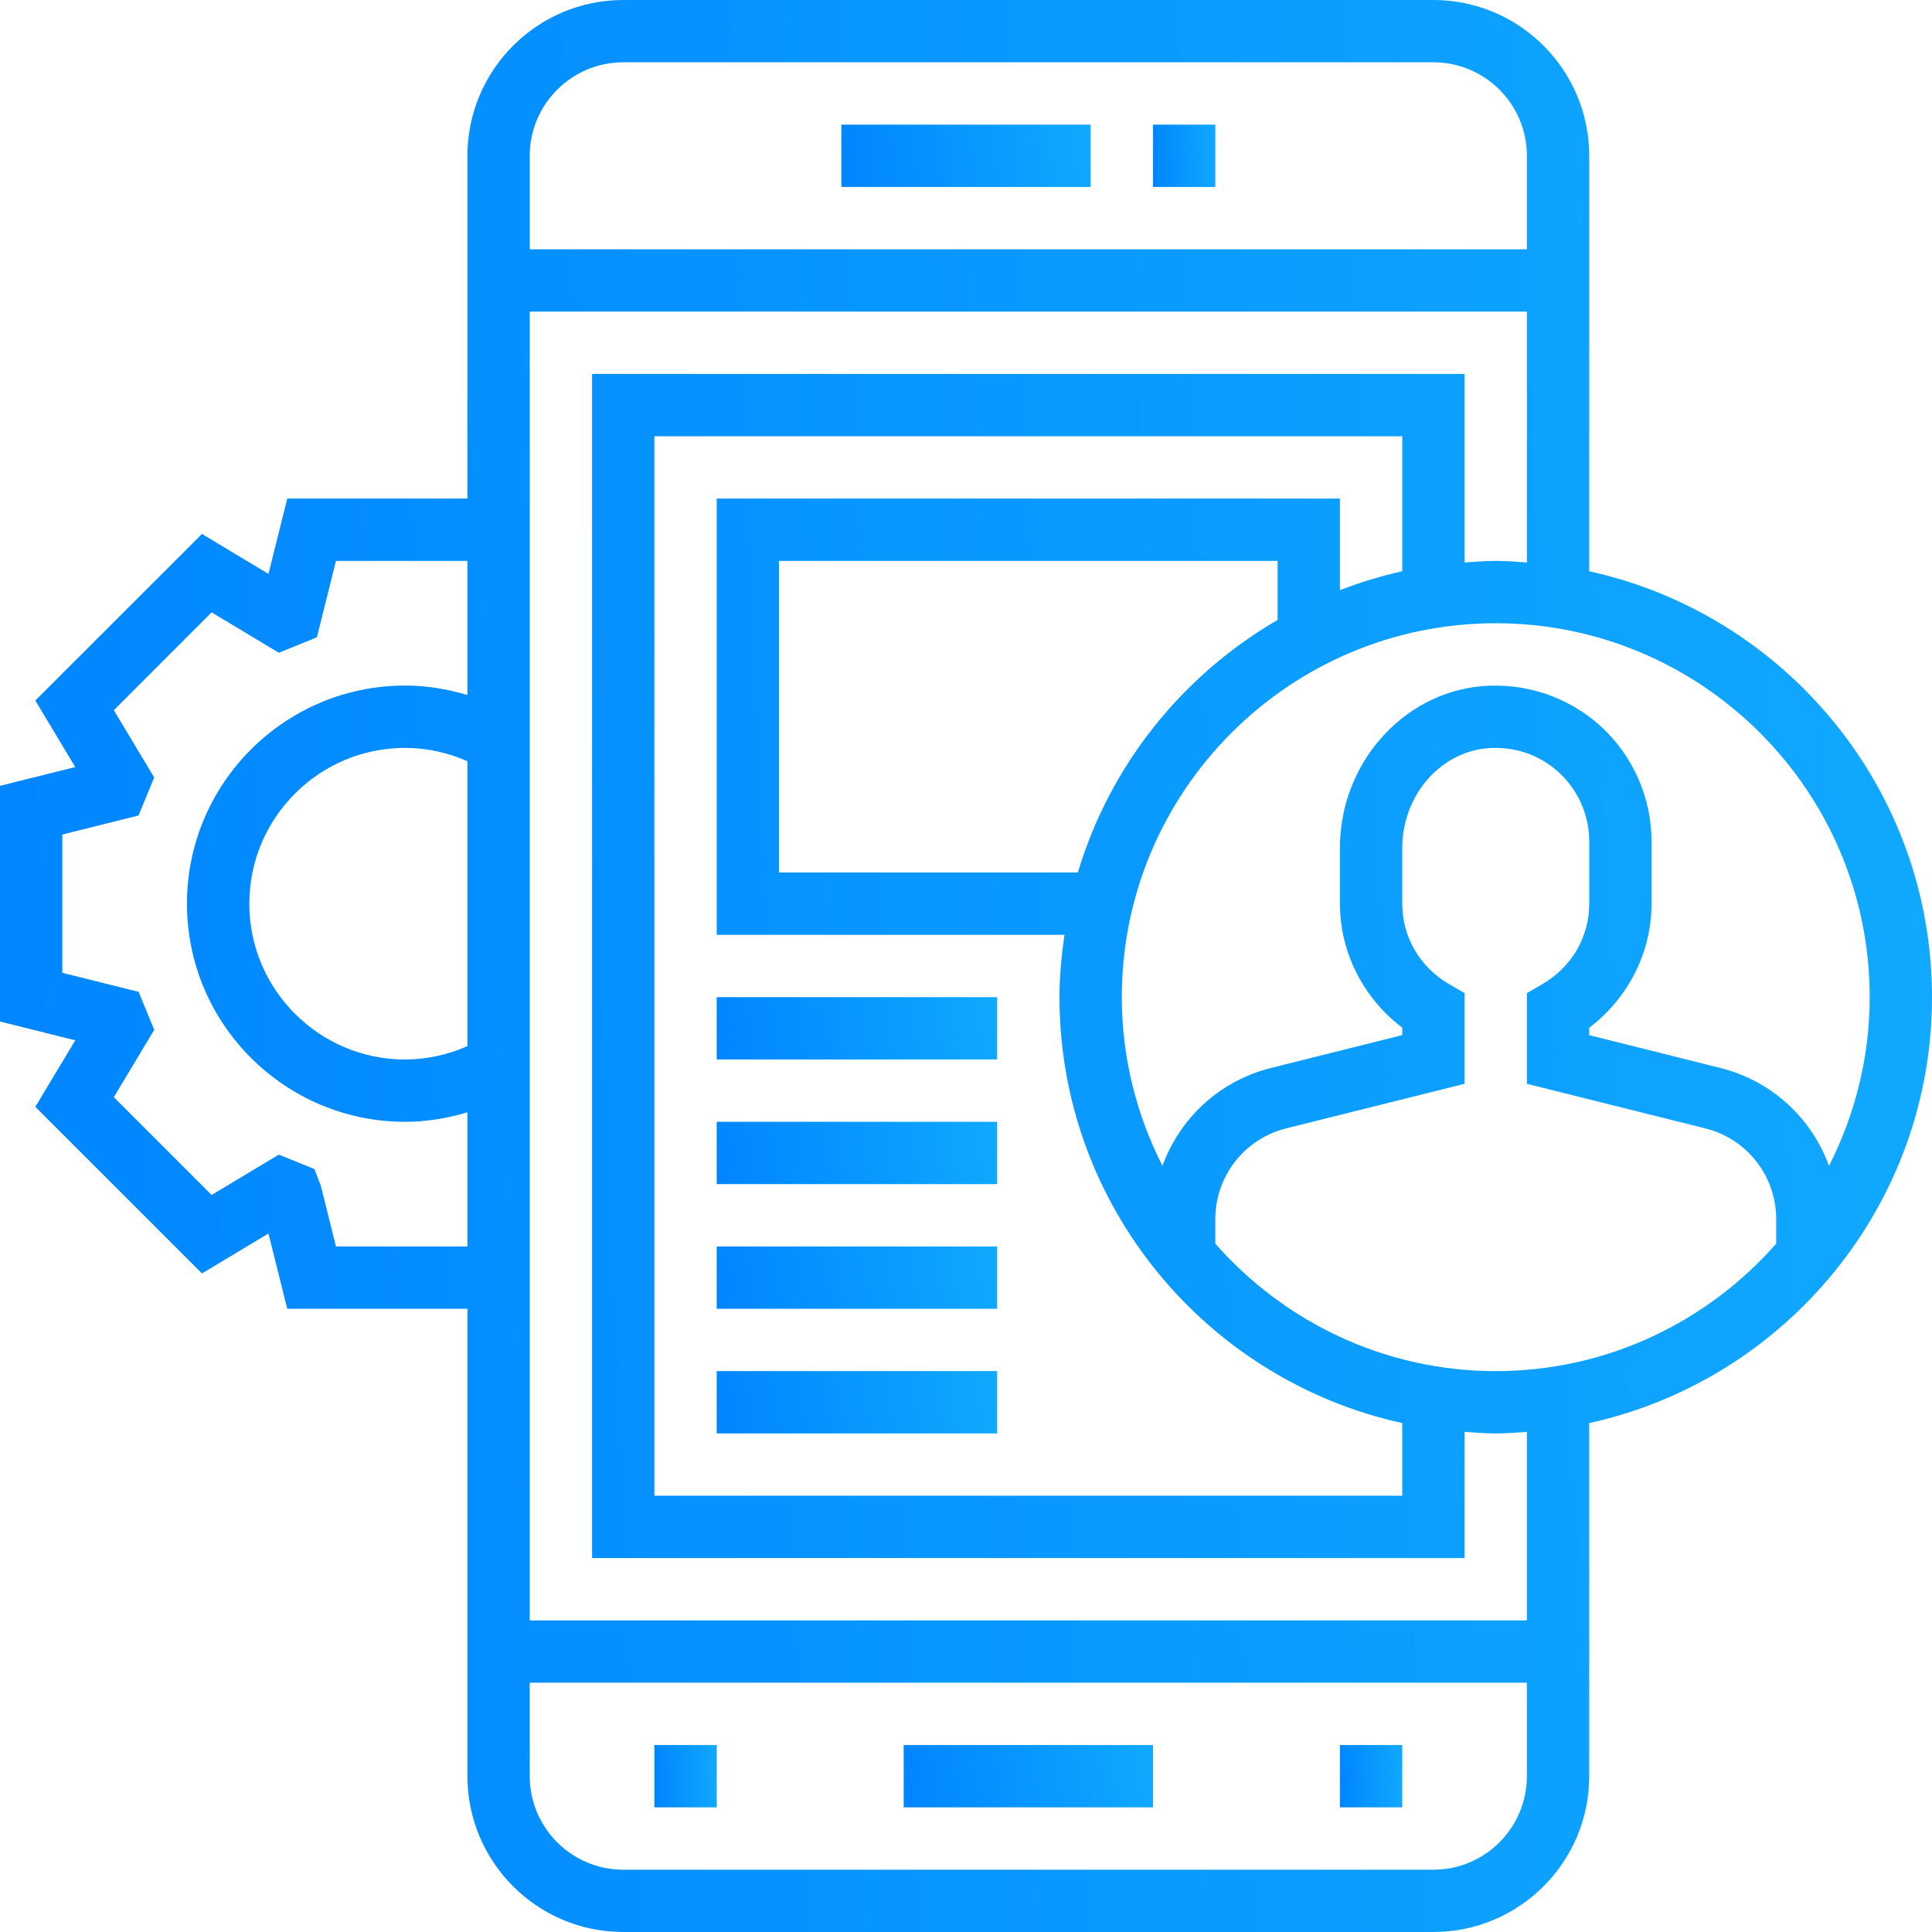
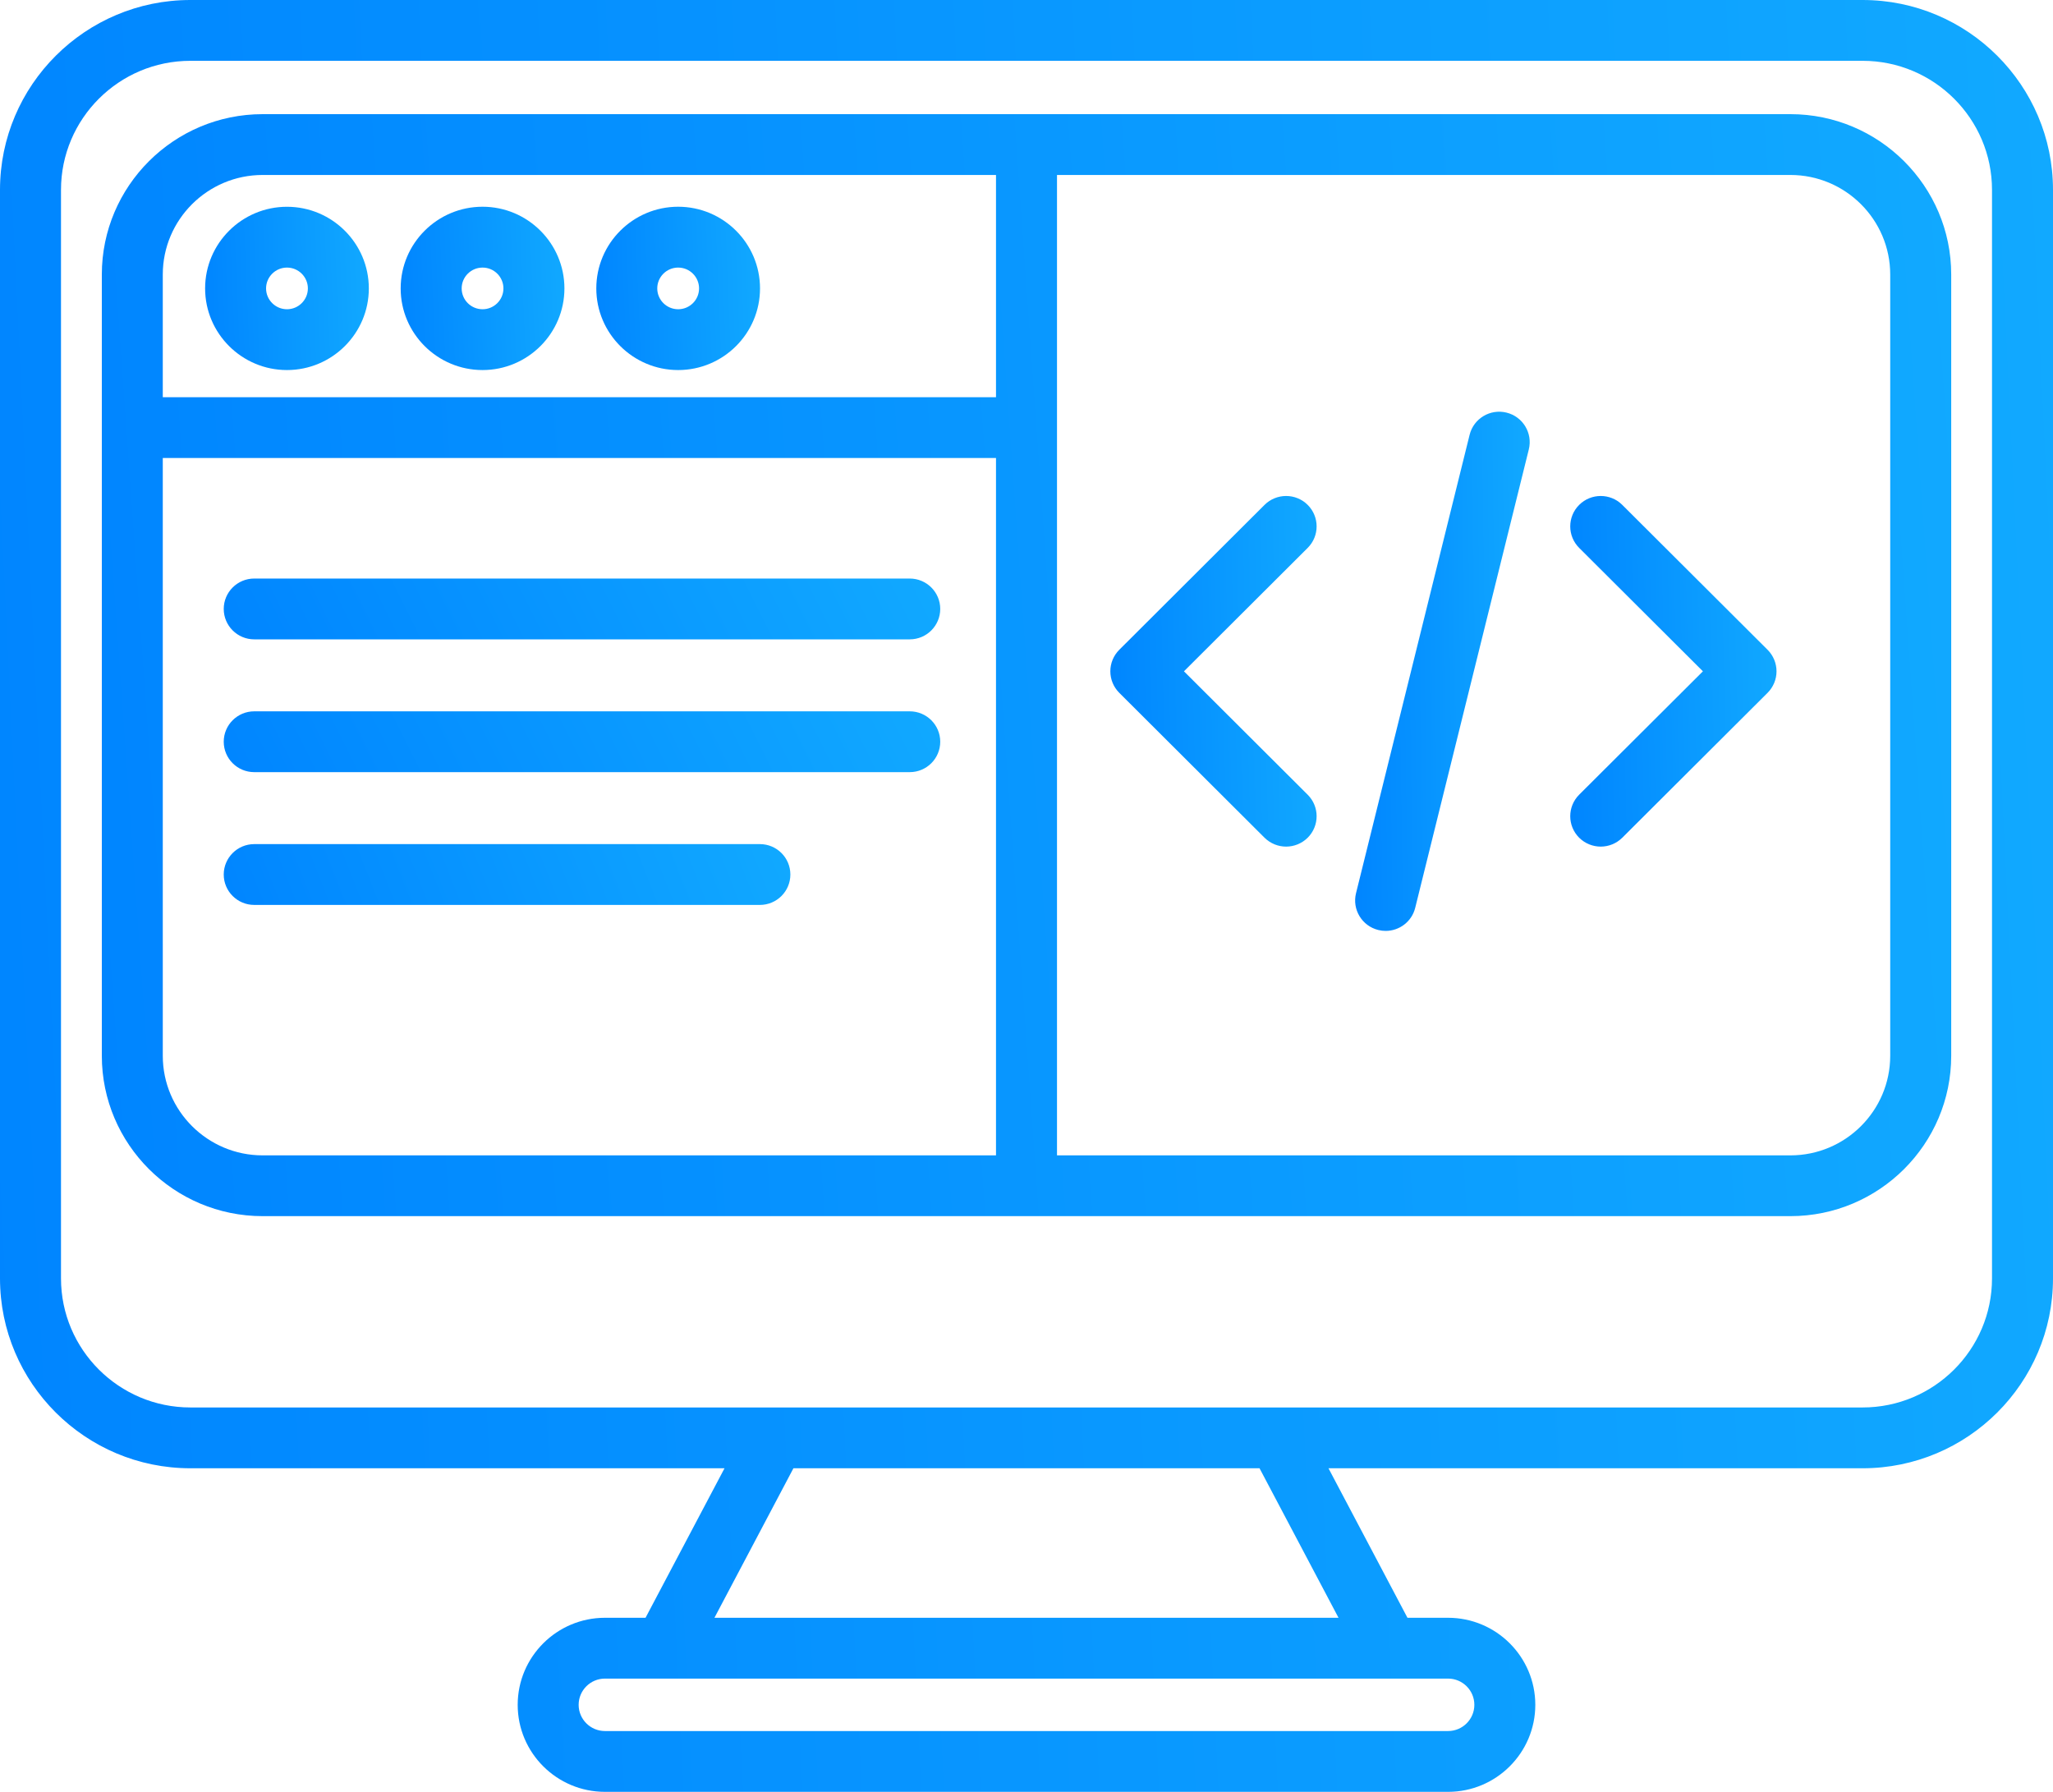
- <svg xmlns="http://www.w3.org/2000/svg" width="48" height="48" viewBox="0 0 48 48" fill="none">
-   <path d="M48 24.774C48 19.596 44.347 15.259 39.484 14.193V3.871C39.484 1.736 37.747 0 35.613 0H15.484C13.35 0 11.613 1.736 11.613 3.871V12.387H7.137L6.67 14.258L5.018 13.266L0.878 17.404L1.87 19.058L0 19.524V25.379L1.87 25.846L0.878 27.499L5.018 31.638L6.67 30.646L7.137 32.516H11.613V44.129C11.613 46.264 13.35 48 15.484 48H35.613C37.747 48 39.484 46.264 39.484 44.129V35.356C44.347 34.289 48 29.953 48 24.774ZM46.452 24.774C46.452 26.283 46.082 27.704 45.441 28.966C45.012 27.784 44.023 26.854 42.745 26.534L39.484 25.718V25.533C40.449 24.806 41.032 23.663 41.032 22.452V20.904C41.032 19.823 40.575 18.782 39.776 18.049C38.979 17.32 37.898 16.953 36.818 17.048C34.84 17.219 33.29 18.984 33.29 21.064V22.452C33.29 23.662 33.874 24.805 34.839 25.532V25.717L31.577 26.533C30.3 26.853 29.311 27.783 28.881 28.965C28.24 27.704 27.871 26.283 27.871 24.774C27.871 19.651 32.038 15.484 37.161 15.484C42.284 15.484 46.452 19.651 46.452 24.774ZM34.839 14.193C34.306 14.309 33.791 14.47 33.29 14.662V12.387H17.806V23.226H26.447C26.373 23.733 26.323 24.247 26.323 24.774C26.323 29.953 29.975 34.289 34.839 35.356V37.161H16.258V10.839H34.839V14.193ZM26.779 21.677H19.355V13.935H31.742V15.402C29.378 16.774 27.577 19.009 26.779 21.677ZM15.484 1.548H35.613C36.894 1.548 37.935 2.59 37.935 3.871V6.194H13.161V3.871C13.161 2.59 14.203 1.548 15.484 1.548ZM11.613 25.991C11.124 26.206 10.597 26.323 10.065 26.323C7.93 26.323 6.194 24.586 6.194 22.452C6.194 20.317 7.93 18.581 10.065 18.581C10.597 18.581 11.124 18.697 11.613 18.912V25.991ZM8.347 30.968L7.97 29.459L7.812 29.045L6.928 28.686L5.258 29.689L2.828 27.259L3.831 25.587L3.444 24.642L1.548 24.169V20.734L3.442 20.261L3.831 19.316L2.828 17.645L5.258 15.214L6.928 16.218L7.873 15.834L8.347 13.935H11.613V17.268C11.111 17.117 10.59 17.032 10.065 17.032C7.076 17.032 4.645 19.464 4.645 22.452C4.645 25.439 7.076 27.871 10.065 27.871C10.59 27.871 11.111 27.786 11.613 27.635V30.968H8.347ZM35.613 46.452H15.484C14.203 46.452 13.161 45.41 13.161 44.129V41.806H37.935V44.129C37.935 45.41 36.894 46.452 35.613 46.452ZM37.935 40.258H13.161V7.742H37.935V13.975C37.678 13.956 37.423 13.935 37.161 13.935C36.9 13.935 36.644 13.956 36.387 13.975V9.29H14.71V38.71H36.387V35.574C36.644 35.592 36.9 35.613 37.161 35.613C37.423 35.613 37.678 35.592 37.935 35.574V40.258ZM37.161 34.065C34.386 34.065 31.898 32.834 30.194 30.899V30.289C30.194 29.221 30.918 28.294 31.953 28.035L36.387 26.927V24.674L36.002 24.45C35.274 24.026 34.839 23.279 34.839 22.452V21.064C34.839 19.779 35.767 18.693 36.952 18.59C37.616 18.537 38.245 18.745 38.73 19.191C39.209 19.63 39.484 20.254 39.484 20.903V22.452C39.484 23.279 39.049 24.026 38.32 24.45L37.935 24.674V26.927L42.37 28.035C43.405 28.294 44.129 29.221 44.129 30.289V30.899C42.425 32.834 39.937 34.065 37.161 34.065Z" fill="url(#paint0_linear)" />
-   <path d="M28.645 3.097H30.194V4.645H28.645V3.097Z" fill="url(#paint1_linear)" />
-   <path d="M20.904 3.097H27.097V4.645H20.904V3.097Z" fill="url(#paint2_linear)" />
-   <path d="M22.452 43.355H28.646V44.903H22.452V43.355Z" fill="url(#paint3_linear)" />
-   <path d="M33.29 43.355H34.839V44.903H33.29V43.355Z" fill="url(#paint4_linear)" />
-   <path d="M16.258 43.355H17.807V44.903H16.258V43.355Z" fill="url(#paint5_linear)" />
-   <path d="M17.806 24.774H24.774V26.322H17.806V24.774Z" fill="url(#paint6_linear)" />
-   <path d="M17.806 27.871H24.774V29.419H17.806V27.871Z" fill="url(#paint7_linear)" />
-   <path d="M17.806 30.968H24.774V32.516H17.806V30.968Z" fill="url(#paint8_linear)" />
-   <path d="M17.806 34.064H24.774V35.613H17.806V34.064Z" fill="url(#paint9_linear)" />
+ <svg xmlns="http://www.w3.org/2000/svg" width="55" height="48" viewBox="0 0 55 48" fill="none">
+   <path d="M49.899 0H5.101C2.288 0 0 2.282 0 5.086V34.246C0 37.051 2.288 39.332 5.101 39.332H26.074C26.526 39.332 26.891 38.968 26.891 38.518C26.891 38.068 26.526 37.703 26.074 37.703H5.101C3.189 37.703 1.634 36.153 1.634 34.246V5.086C1.634 3.18 3.189 1.629 5.101 1.629H49.899C51.811 1.629 53.366 3.18 53.366 5.086V34.246C53.366 36.153 51.811 37.703 49.899 37.703H11.008C10.557 37.703 10.192 38.068 10.192 38.518C10.192 38.968 10.557 39.332 11.008 39.332H19.41L17.294 43.337H16.207C14.917 43.337 13.869 44.383 13.869 45.669C13.869 46.954 14.917 48 16.207 48H38.794C40.083 48 41.131 46.954 41.131 45.669C41.131 44.383 40.083 43.337 38.794 43.337H37.706L35.59 39.332H49.899C52.712 39.332 55 37.051 55 34.246V5.086C55 2.282 52.712 0 49.899 0ZM39.498 45.669C39.498 46.056 39.182 46.371 38.793 46.371H16.207C15.818 46.371 15.502 46.056 15.502 45.669C15.502 45.281 15.818 44.966 16.207 44.966H38.794C39.182 44.966 39.498 45.281 39.498 45.669ZM35.859 43.337H19.14L21.256 39.332H33.743L35.859 43.337Z" fill="url(#paint0_linear)" />
+   <path d="M41.322 3.058H7.036C4.66 3.058 2.728 4.986 2.728 7.354V28.282C2.728 30.651 4.66 32.578 7.036 32.578H47.965C50.34 32.578 52.273 30.651 52.273 28.282V7.354C52.273 4.985 50.34 3.058 47.965 3.058H26.257C25.805 3.058 25.44 3.423 25.44 3.873C25.44 4.323 25.805 4.687 26.257 4.687H47.965C49.439 4.687 50.639 5.884 50.639 7.354V28.282C50.639 29.753 49.439 30.95 47.965 30.95H28.317V4.687H41.322C41.773 4.687 42.139 4.323 42.139 3.873C42.139 3.423 41.773 3.058 41.322 3.058ZM7.036 30.95C5.561 30.95 4.361 29.753 4.361 28.282V12.269H26.683V30.95H7.036ZM26.683 10.64H4.361V7.354C4.361 5.884 5.561 4.687 7.036 4.687H26.683V10.64Z" fill="url(#paint1_linear)" />
+   <path d="M5.495 7.726C5.495 8.932 6.479 9.913 7.688 9.913C8.897 9.913 9.881 8.932 9.881 7.726C9.881 6.52 8.897 5.539 7.688 5.539C6.479 5.539 5.495 6.52 5.495 7.726ZM7.688 7.168C7.996 7.168 8.248 7.418 8.248 7.726C8.248 8.034 7.996 8.284 7.688 8.284C7.38 8.284 7.128 8.034 7.128 7.726C7.128 7.418 7.38 7.168 7.688 7.168Z" fill="url(#paint2_linear)" />
+   <path d="M12.928 9.913C14.137 9.913 15.121 8.932 15.121 7.726C15.121 6.52 14.137 5.538 12.928 5.538C11.718 5.538 10.734 6.52 10.734 7.726C10.734 8.932 11.718 9.913 12.928 9.913ZM12.928 7.168C13.236 7.168 13.487 7.418 13.487 7.726C13.487 8.034 13.236 8.284 12.928 8.284C12.619 8.284 12.368 8.034 12.368 7.726C12.368 7.418 12.619 7.168 12.928 7.168Z" fill="url(#paint3_linear)" />
+   <path d="M18.168 9.913C19.378 9.913 20.361 8.932 20.361 7.726C20.361 6.52 19.378 5.538 18.168 5.538C16.959 5.538 15.975 6.52 15.975 7.726C15.975 8.932 16.959 9.913 18.168 9.913ZM18.168 7.168C18.477 7.168 18.728 7.418 18.728 7.726C18.728 8.034 18.477 8.284 18.168 8.284C17.859 8.284 17.608 8.034 17.608 7.726C17.608 7.418 17.859 7.168 18.168 7.168Z" fill="url(#paint4_linear)" />
+   <path d="M6.811 17.127H24.372C24.823 17.127 25.189 16.762 25.189 16.312C25.189 15.863 24.823 15.498 24.372 15.498H6.811C6.36 15.498 5.994 15.863 5.994 16.312C5.994 16.762 6.36 17.127 6.811 17.127Z" fill="url(#paint5_linear)" />
+   <path d="M24.372 19.055H6.811C6.36 19.055 5.994 19.42 5.994 19.869C5.994 20.32 6.36 20.684 6.811 20.684H24.372C24.823 20.684 25.189 20.32 25.189 19.869C25.189 19.42 24.823 19.055 24.372 19.055Z" fill="url(#paint6_linear)" />
+   <path d="M20.358 22.612H6.811C6.36 22.612 5.994 22.977 5.994 23.427C5.994 23.876 6.36 24.241 6.811 24.241H20.358C20.809 24.241 21.174 23.876 21.174 23.427C21.174 22.977 20.809 22.612 20.358 22.612Z" fill="url(#paint7_linear)" />
+   <path d="M35.033 13.525C34.714 13.207 34.197 13.207 33.877 13.525L29.985 17.407C29.832 17.56 29.746 17.767 29.746 17.983C29.746 18.199 29.832 18.406 29.985 18.559L33.877 22.441C34.037 22.599 34.246 22.679 34.455 22.679C34.664 22.679 34.873 22.599 35.033 22.441C35.352 22.122 35.352 21.607 35.033 21.289L31.718 17.983L35.033 14.677C35.352 14.359 35.352 13.843 35.033 13.525Z" fill="url(#paint8_linear)" />
+   <path d="M42.306 22.441C42.466 22.599 42.675 22.679 42.883 22.679C43.093 22.679 43.301 22.599 43.461 22.441L47.354 18.559C47.507 18.406 47.593 18.199 47.593 17.983C47.593 17.767 47.507 17.56 47.354 17.407L43.461 13.525C43.142 13.207 42.625 13.207 42.306 13.525C41.987 13.843 41.987 14.359 42.306 14.677L45.621 17.983L42.306 21.288C41.987 21.607 41.987 22.122 42.306 22.441Z" fill="url(#paint9_linear)" />
+   <path d="M39.371 11.648L36.328 23.927C36.22 24.363 36.487 24.805 36.925 24.913C36.991 24.929 37.057 24.937 37.122 24.937C37.489 24.937 37.823 24.689 37.914 24.317L40.957 12.039C41.065 11.602 40.798 11.161 40.36 11.053C39.922 10.945 39.479 11.211 39.371 11.648Z" fill="url(#paint10_linear)" />
  <defs>
-     <linearGradient id="paint0_linear" x1="1.78814e-07" y1="48" x2="49.941" y2="45.887" gradientUnits="userSpaceOnUse">
+     <linearGradient id="paint0_linear" x1="2.04891e-07" y1="48" x2="57.192" y2="45.228" gradientUnits="userSpaceOnUse">
      <stop stop-color="#0085FF" />
      <stop offset="1" stop-color="#11A9FF" />
    </linearGradient>
-     <linearGradient id="paint1_linear" x1="28.645" y1="4.645" x2="30.256" y2="4.577" gradientUnits="userSpaceOnUse">
+     <linearGradient id="paint1_linear" x1="2.728" y1="32.578" x2="54.11" y2="28.93" gradientUnits="userSpaceOnUse">
      <stop stop-color="#0085FF" />
      <stop offset="1" stop-color="#11A9FF" />
    </linearGradient>
-     <linearGradient id="paint2_linear" x1="20.904" y1="4.645" x2="27.179" y2="3.584" gradientUnits="userSpaceOnUse">
+     <linearGradient id="paint2_linear" x1="5.495" y1="9.913" x2="10.059" y2="9.72" gradientUnits="userSpaceOnUse">
      <stop stop-color="#0085FF" />
      <stop offset="1" stop-color="#11A9FF" />
    </linearGradient>
-     <linearGradient id="paint3_linear" x1="22.452" y1="44.903" x2="28.728" y2="43.841" gradientUnits="userSpaceOnUse">
+     <linearGradient id="paint3_linear" x1="10.734" y1="9.913" x2="15.298" y2="9.719" gradientUnits="userSpaceOnUse">
      <stop stop-color="#0085FF" />
      <stop offset="1" stop-color="#11A9FF" />
    </linearGradient>
-     <linearGradient id="paint4_linear" x1="33.29" y1="44.903" x2="34.901" y2="44.835" gradientUnits="userSpaceOnUse">
+     <linearGradient id="paint4_linear" x1="15.975" y1="9.913" x2="20.538" y2="9.719" gradientUnits="userSpaceOnUse">
      <stop stop-color="#0085FF" />
      <stop offset="1" stop-color="#11A9FF" />
    </linearGradient>
-     <linearGradient id="paint5_linear" x1="16.258" y1="44.903" x2="17.869" y2="44.835" gradientUnits="userSpaceOnUse">
+     <linearGradient id="paint5_linear" x1="5.994" y1="17.127" x2="22.019" y2="9.139" gradientUnits="userSpaceOnUse">
      <stop stop-color="#0085FF" />
      <stop offset="1" stop-color="#11A9FF" />
    </linearGradient>
-     <linearGradient id="paint6_linear" x1="17.806" y1="26.322" x2="24.815" y2="24.988" gradientUnits="userSpaceOnUse">
+     <linearGradient id="paint6_linear" x1="5.994" y1="20.684" x2="22.019" y2="12.696" gradientUnits="userSpaceOnUse">
      <stop stop-color="#0085FF" />
      <stop offset="1" stop-color="#11A9FF" />
    </linearGradient>
-     <linearGradient id="paint7_linear" x1="17.806" y1="29.419" x2="24.815" y2="28.085" gradientUnits="userSpaceOnUse">
+     <linearGradient id="paint7_linear" x1="5.994" y1="24.241" x2="19.689" y2="18.843" gradientUnits="userSpaceOnUse">
      <stop stop-color="#0085FF" />
      <stop offset="1" stop-color="#11A9FF" />
    </linearGradient>
-     <linearGradient id="paint8_linear" x1="17.806" y1="32.516" x2="24.815" y2="31.182" gradientUnits="userSpaceOnUse">
+     <linearGradient id="paint8_linear" x1="29.746" y1="22.679" x2="35.502" y2="22.536" gradientUnits="userSpaceOnUse">
      <stop stop-color="#0085FF" />
      <stop offset="1" stop-color="#11A9FF" />
    </linearGradient>
-     <linearGradient id="paint9_linear" x1="17.806" y1="35.613" x2="24.815" y2="34.279" gradientUnits="userSpaceOnUse">
+     <linearGradient id="paint9_linear" x1="42.067" y1="22.679" x2="47.823" y2="22.536" gradientUnits="userSpaceOnUse">
+       <stop stop-color="#0085FF" />
+       <stop offset="1" stop-color="#11A9FF" />
+     </linearGradient>
+     <linearGradient id="paint10_linear" x1="36.304" y1="24.937" x2="41.178" y2="24.868" gradientUnits="userSpaceOnUse">
      <stop stop-color="#0085FF" />
      <stop offset="1" stop-color="#11A9FF" />
    </linearGradient>
  </defs>
</svg>
